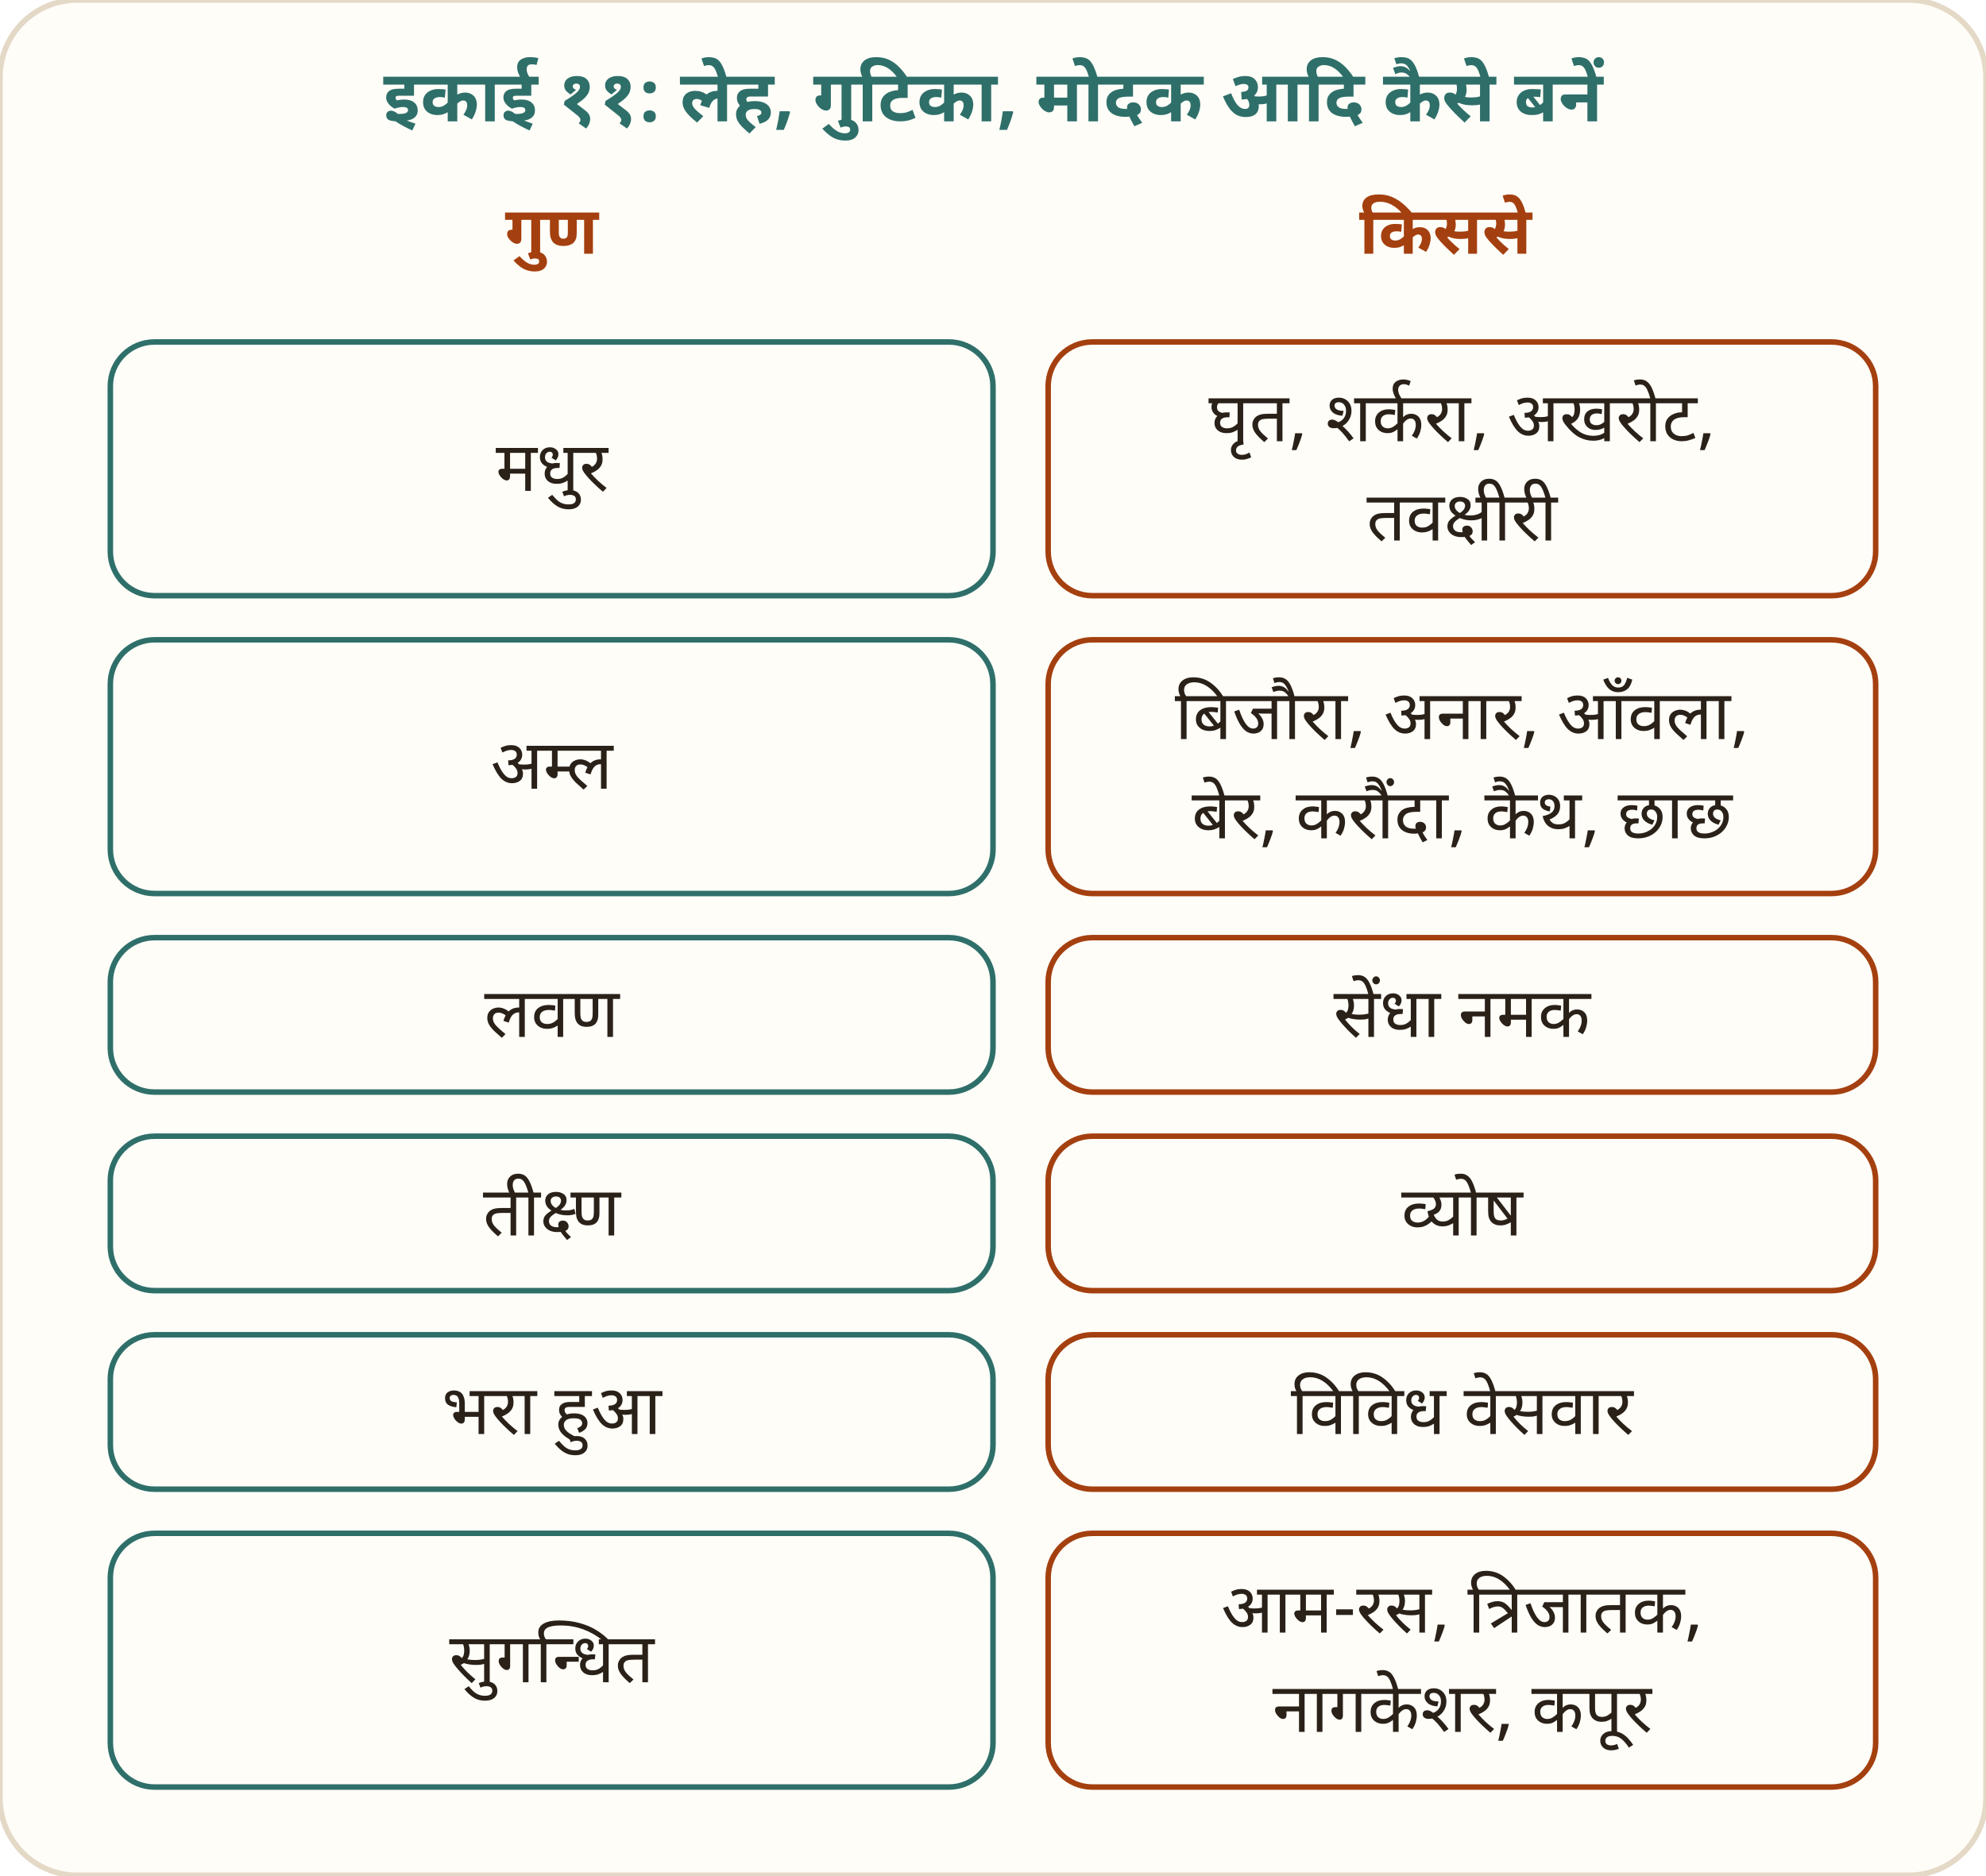
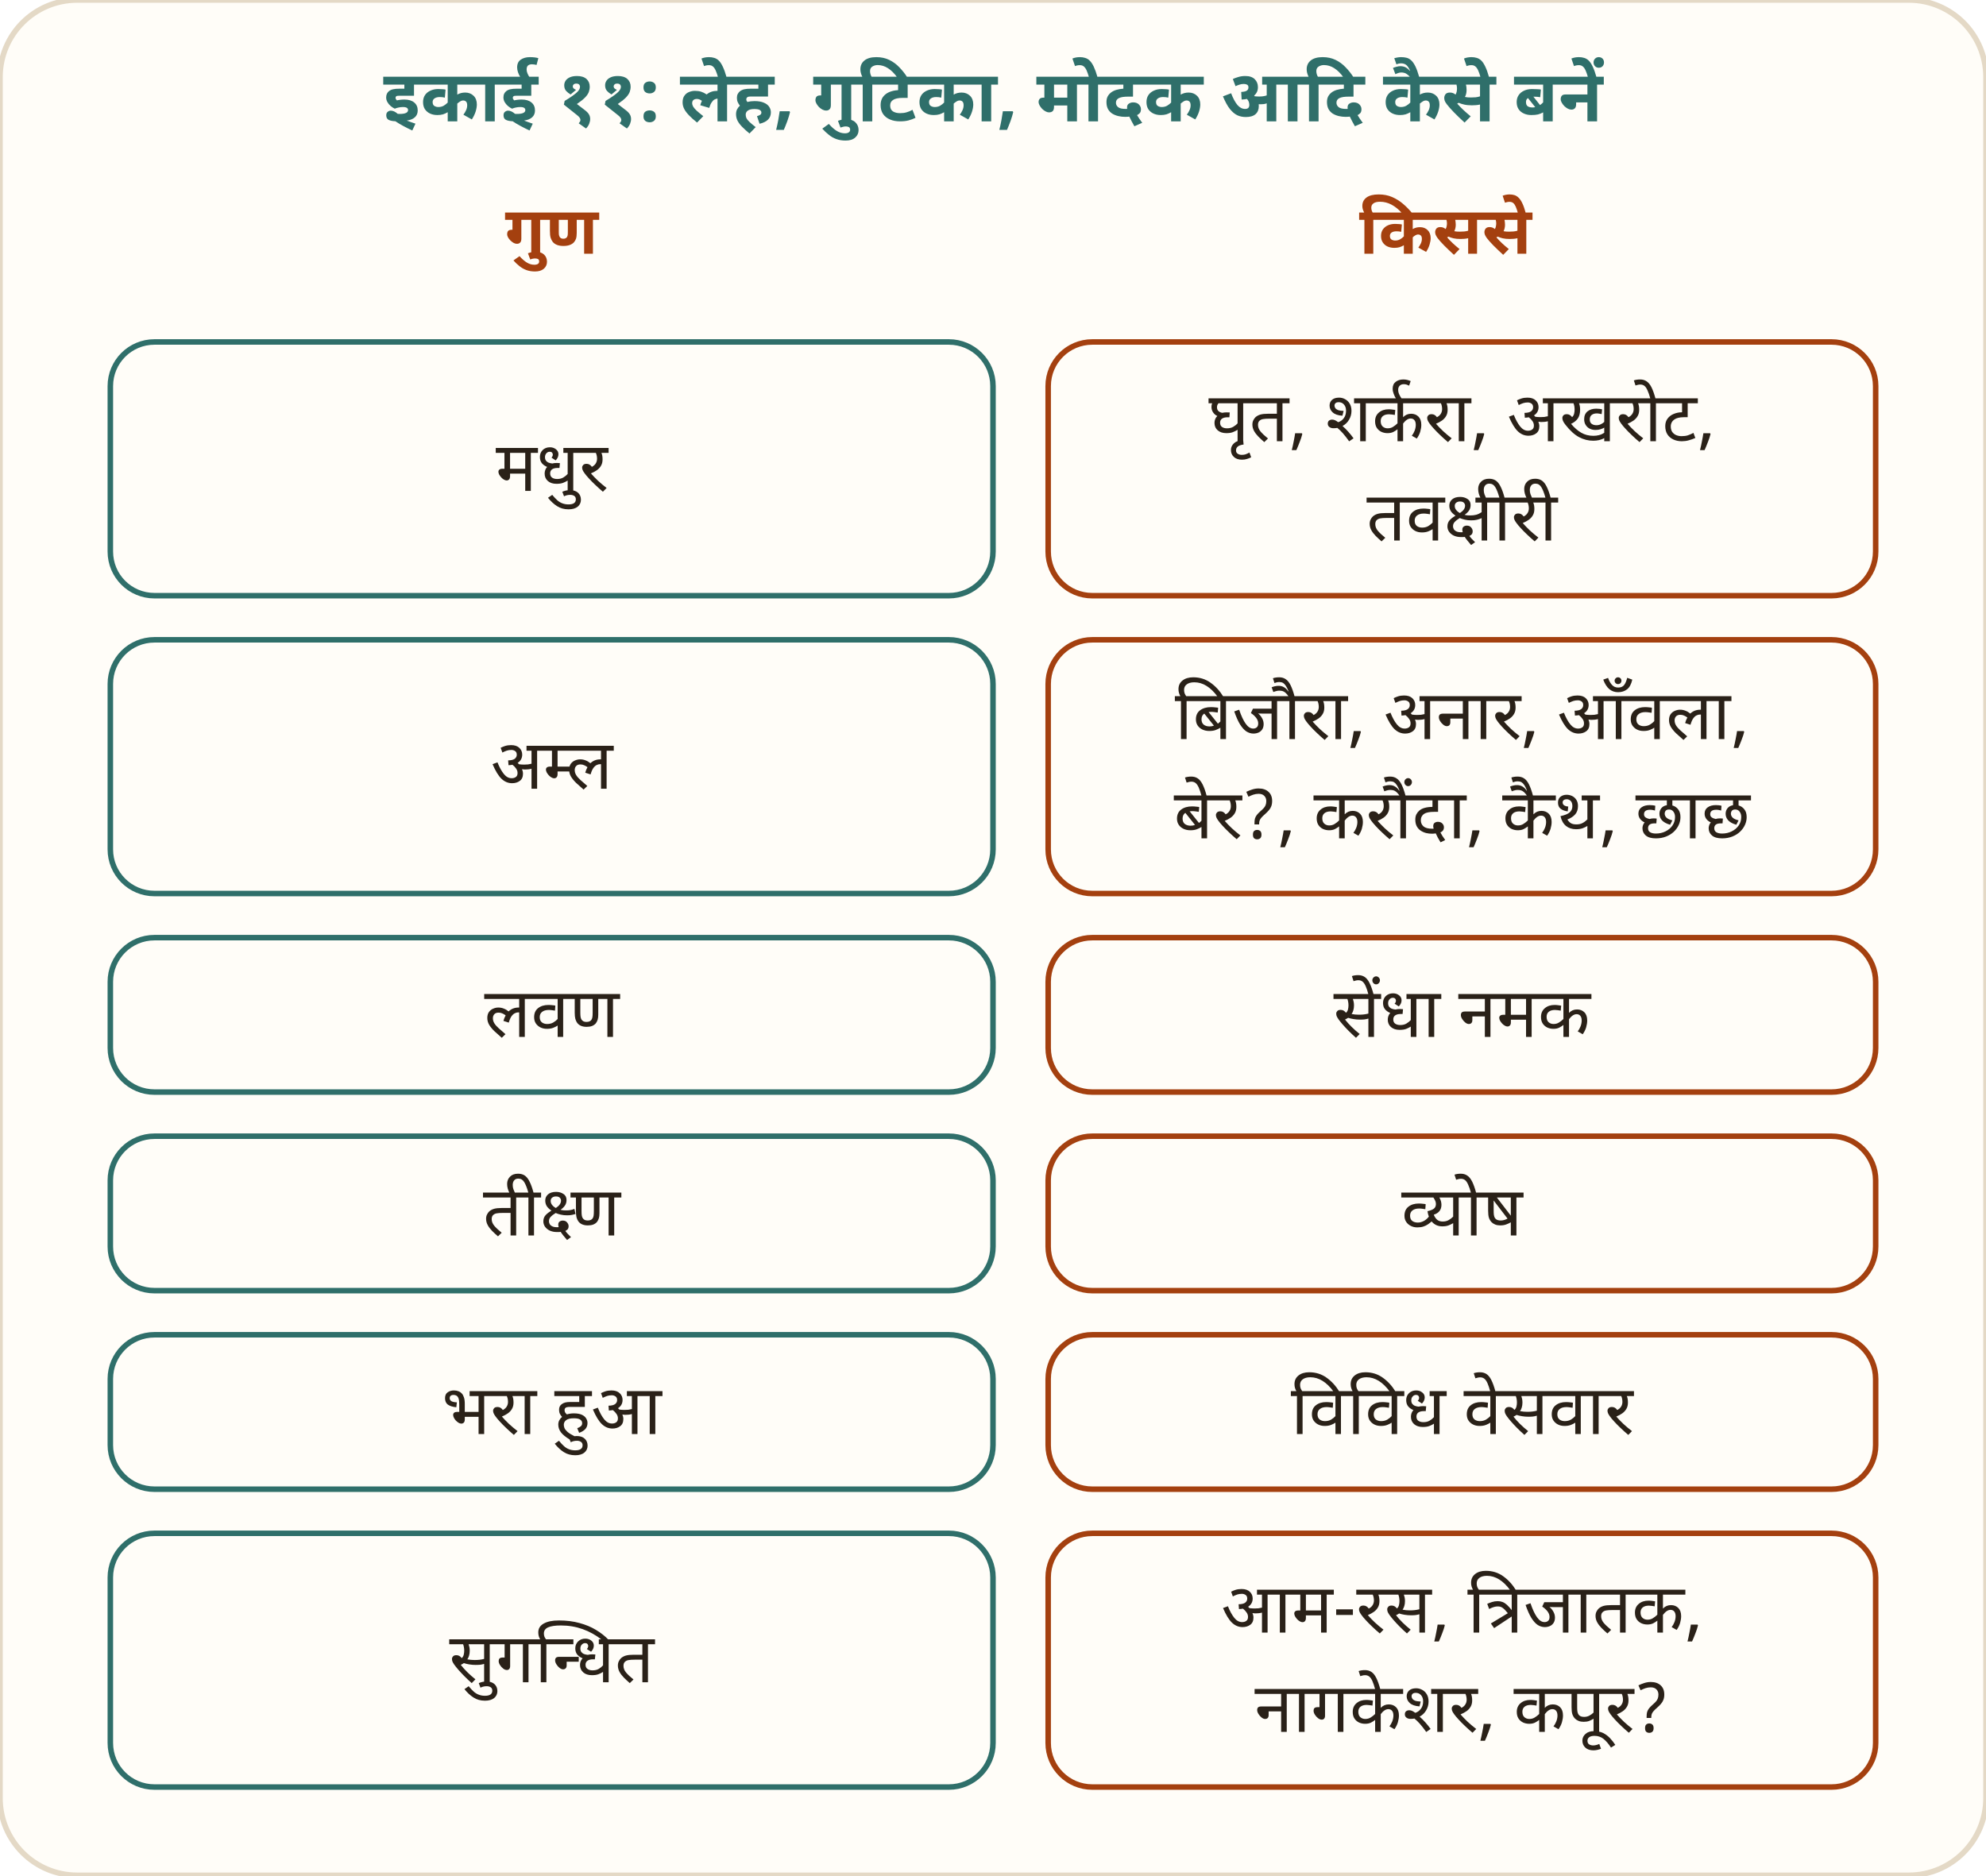
<svg xmlns="http://www.w3.org/2000/svg" viewBox="0 0 360 340" role="img">
  <rect width="360" height="340" rx="14" fill="#fffdf8" stroke="#e4d9c6" />
  <text x="180" y="22" font-family="'Noto Sans Devanagari','Mukta','Nirmala UI','Mangal',sans-serif" font-size="13" font-weight="700" fill="#2f6f6a" text-anchor="middle">इकाई ११: लेह, गुटिका, मोदक आदि कैसे बनें</text>
  <text x="100" y="46" font-family="'Noto Sans Devanagari','Mukta','Nirmala UI','Mangal',sans-serif" font-size="12" font-weight="700" fill="#a4400f" text-anchor="middle">गुण</text>
  <text x="262" y="46" font-family="'Noto Sans Devanagari','Mukta','Nirmala UI','Mangal',sans-serif" font-size="12" font-weight="700" fill="#a4400f" text-anchor="middle">किससे</text>
  <rect x="20" y="62" width="160" height="46" rx="8" fill="#fffdf8" stroke="#2f6f6a" />
  <text x="100.0" y="89.0" font-family="'Noto Sans Devanagari','Mukta','Nirmala UI','Mangal',sans-serif" font-size="12.5" font-weight="500" fill="#2a2118" text-anchor="middle">मधुर</text>
  <rect x="190" y="62" width="150" height="46" rx="8" fill="#fffdf8" stroke="#a4400f" />
  <text x="265.0" y="80.0" font-family="'Noto Sans Devanagari','Mukta','Nirmala UI','Mangal',sans-serif" font-size="12.5" font-weight="500" fill="#2a2118" text-anchor="middle">घृत, शर्करा, अखरोट,</text>
  <text x="265.0" y="98.0" font-family="'Noto Sans Devanagari','Mukta','Nirmala UI','Mangal',sans-serif" font-size="12.5" font-weight="500" fill="#2a2118" text-anchor="middle">तवक्षीरी</text>
  <rect x="20" y="116" width="160" height="46" rx="8" fill="#fffdf8" stroke="#2f6f6a" />
  <text x="100.0" y="143.0" font-family="'Noto Sans Devanagari','Mukta','Nirmala UI','Mangal',sans-serif" font-size="12.5" font-weight="500" fill="#2a2118" text-anchor="middle">अम्ल</text>
  <rect x="190" y="116" width="150" height="46" rx="8" fill="#fffdf8" stroke="#a4400f" />
  <text x="265.0" y="134.0" font-family="'Noto Sans Devanagari','Mukta','Nirmala UI','Mangal',sans-serif" font-size="12.5" font-weight="500" fill="#2a2118" text-anchor="middle">बिजौरा, अनार, आँवला,</text>
-   <text x="265.0" y="152.0" font-family="'Noto Sans Devanagari','Mukta','Nirmala UI','Mangal',sans-serif" font-size="12.5" font-weight="500" fill="#2a2118" text-anchor="middle">बेर, करौंदा, कैथ, छाछ</text>
+   <text x="265.0" y="152.0" font-family="'Noto Sans Devanagari','Mukta','Nirmala UI','Mangal',sans-serif" font-size="12.5" font-weight="500" fill="#2a2118" text-anchor="middle">बेर?, करौंदा, कैथ, छाछ</text>
  <rect x="20" y="170" width="160" height="28" rx="8" fill="#fffdf8" stroke="#2f6f6a" />
  <text x="100.0" y="188.0" font-family="'Noto Sans Devanagari','Mukta','Nirmala UI','Mangal',sans-serif" font-size="12.5" font-weight="500" fill="#2a2118" text-anchor="middle">लवण</text>
  <rect x="190" y="170" width="150" height="28" rx="8" fill="#fffdf8" stroke="#a4400f" />
  <text x="265.0" y="188.0" font-family="'Noto Sans Devanagari','Mukta','Nirmala UI','Mangal',sans-serif" font-size="12.5" font-weight="500" fill="#2a2118" text-anchor="middle">सेंधा नमक</text>
  <rect x="20" y="206" width="160" height="28" rx="8" fill="#fffdf8" stroke="#2f6f6a" />
  <text x="100.0" y="224.0" font-family="'Noto Sans Devanagari','Mukta','Nirmala UI','Mangal',sans-serif" font-size="12.5" font-weight="500" fill="#2a2118" text-anchor="middle">तीक्ष्ण</text>
  <rect x="190" y="206" width="150" height="28" rx="8" fill="#fffdf8" stroke="#a4400f" />
  <text x="265.0" y="224.0" font-family="'Noto Sans Devanagari','Mukta','Nirmala UI','Mangal',sans-serif" font-size="12.5" font-weight="500" fill="#2a2118" text-anchor="middle">व्योष</text>
  <rect x="20" y="242" width="160" height="28" rx="8" fill="#fffdf8" stroke="#2f6f6a" />
  <text x="100.0" y="260.0" font-family="'Noto Sans Devanagari','Mukta','Nirmala UI','Mangal',sans-serif" font-size="12.5" font-weight="500" fill="#2a2118" text-anchor="middle">भरा हुआ</text>
  <rect x="190" y="242" width="150" height="28" rx="8" fill="#fffdf8" stroke="#a4400f" />
  <text x="265.0" y="260.0" font-family="'Noto Sans Devanagari','Mukta','Nirmala UI','Mangal',sans-serif" font-size="12.5" font-weight="500" fill="#2a2118" text-anchor="middle">विविध वेसवार</text>
  <rect x="20" y="278" width="160" height="46" rx="8" fill="#fffdf8" stroke="#2f6f6a" />
  <text x="100.0" y="305.0" font-family="'Noto Sans Devanagari','Mukta','Nirmala UI','Mangal',sans-serif" font-size="12.5" font-weight="500" fill="#2a2118" text-anchor="middle">सुगन्धित</text>
  <rect x="190" y="278" width="150" height="46" rx="8" fill="#fffdf8" stroke="#a4400f" />
  <text x="265.0" y="296.0" font-family="'Noto Sans Devanagari','Mukta','Nirmala UI','Mangal',sans-serif" font-size="12.5" font-weight="500" fill="#2a2118" text-anchor="middle">आम-रस, त्रिजातक,</text>
-   <text x="265.0" y="314.0" font-family="'Noto Sans Devanagari','Mukta','Nirmala UI','Mangal',sans-serif" font-size="12.5" font-weight="500" fill="#2a2118" text-anchor="middle">नागकेशर, कपूर</text>
+   <text x="265.0" y="314.0" font-family="'Noto Sans Devanagari','Mukta','Nirmala UI','Mangal',sans-serif" font-size="12.5" font-weight="500" fill="#2a2118" text-anchor="middle">नागकेशर, कपूर?</text>
</svg>
